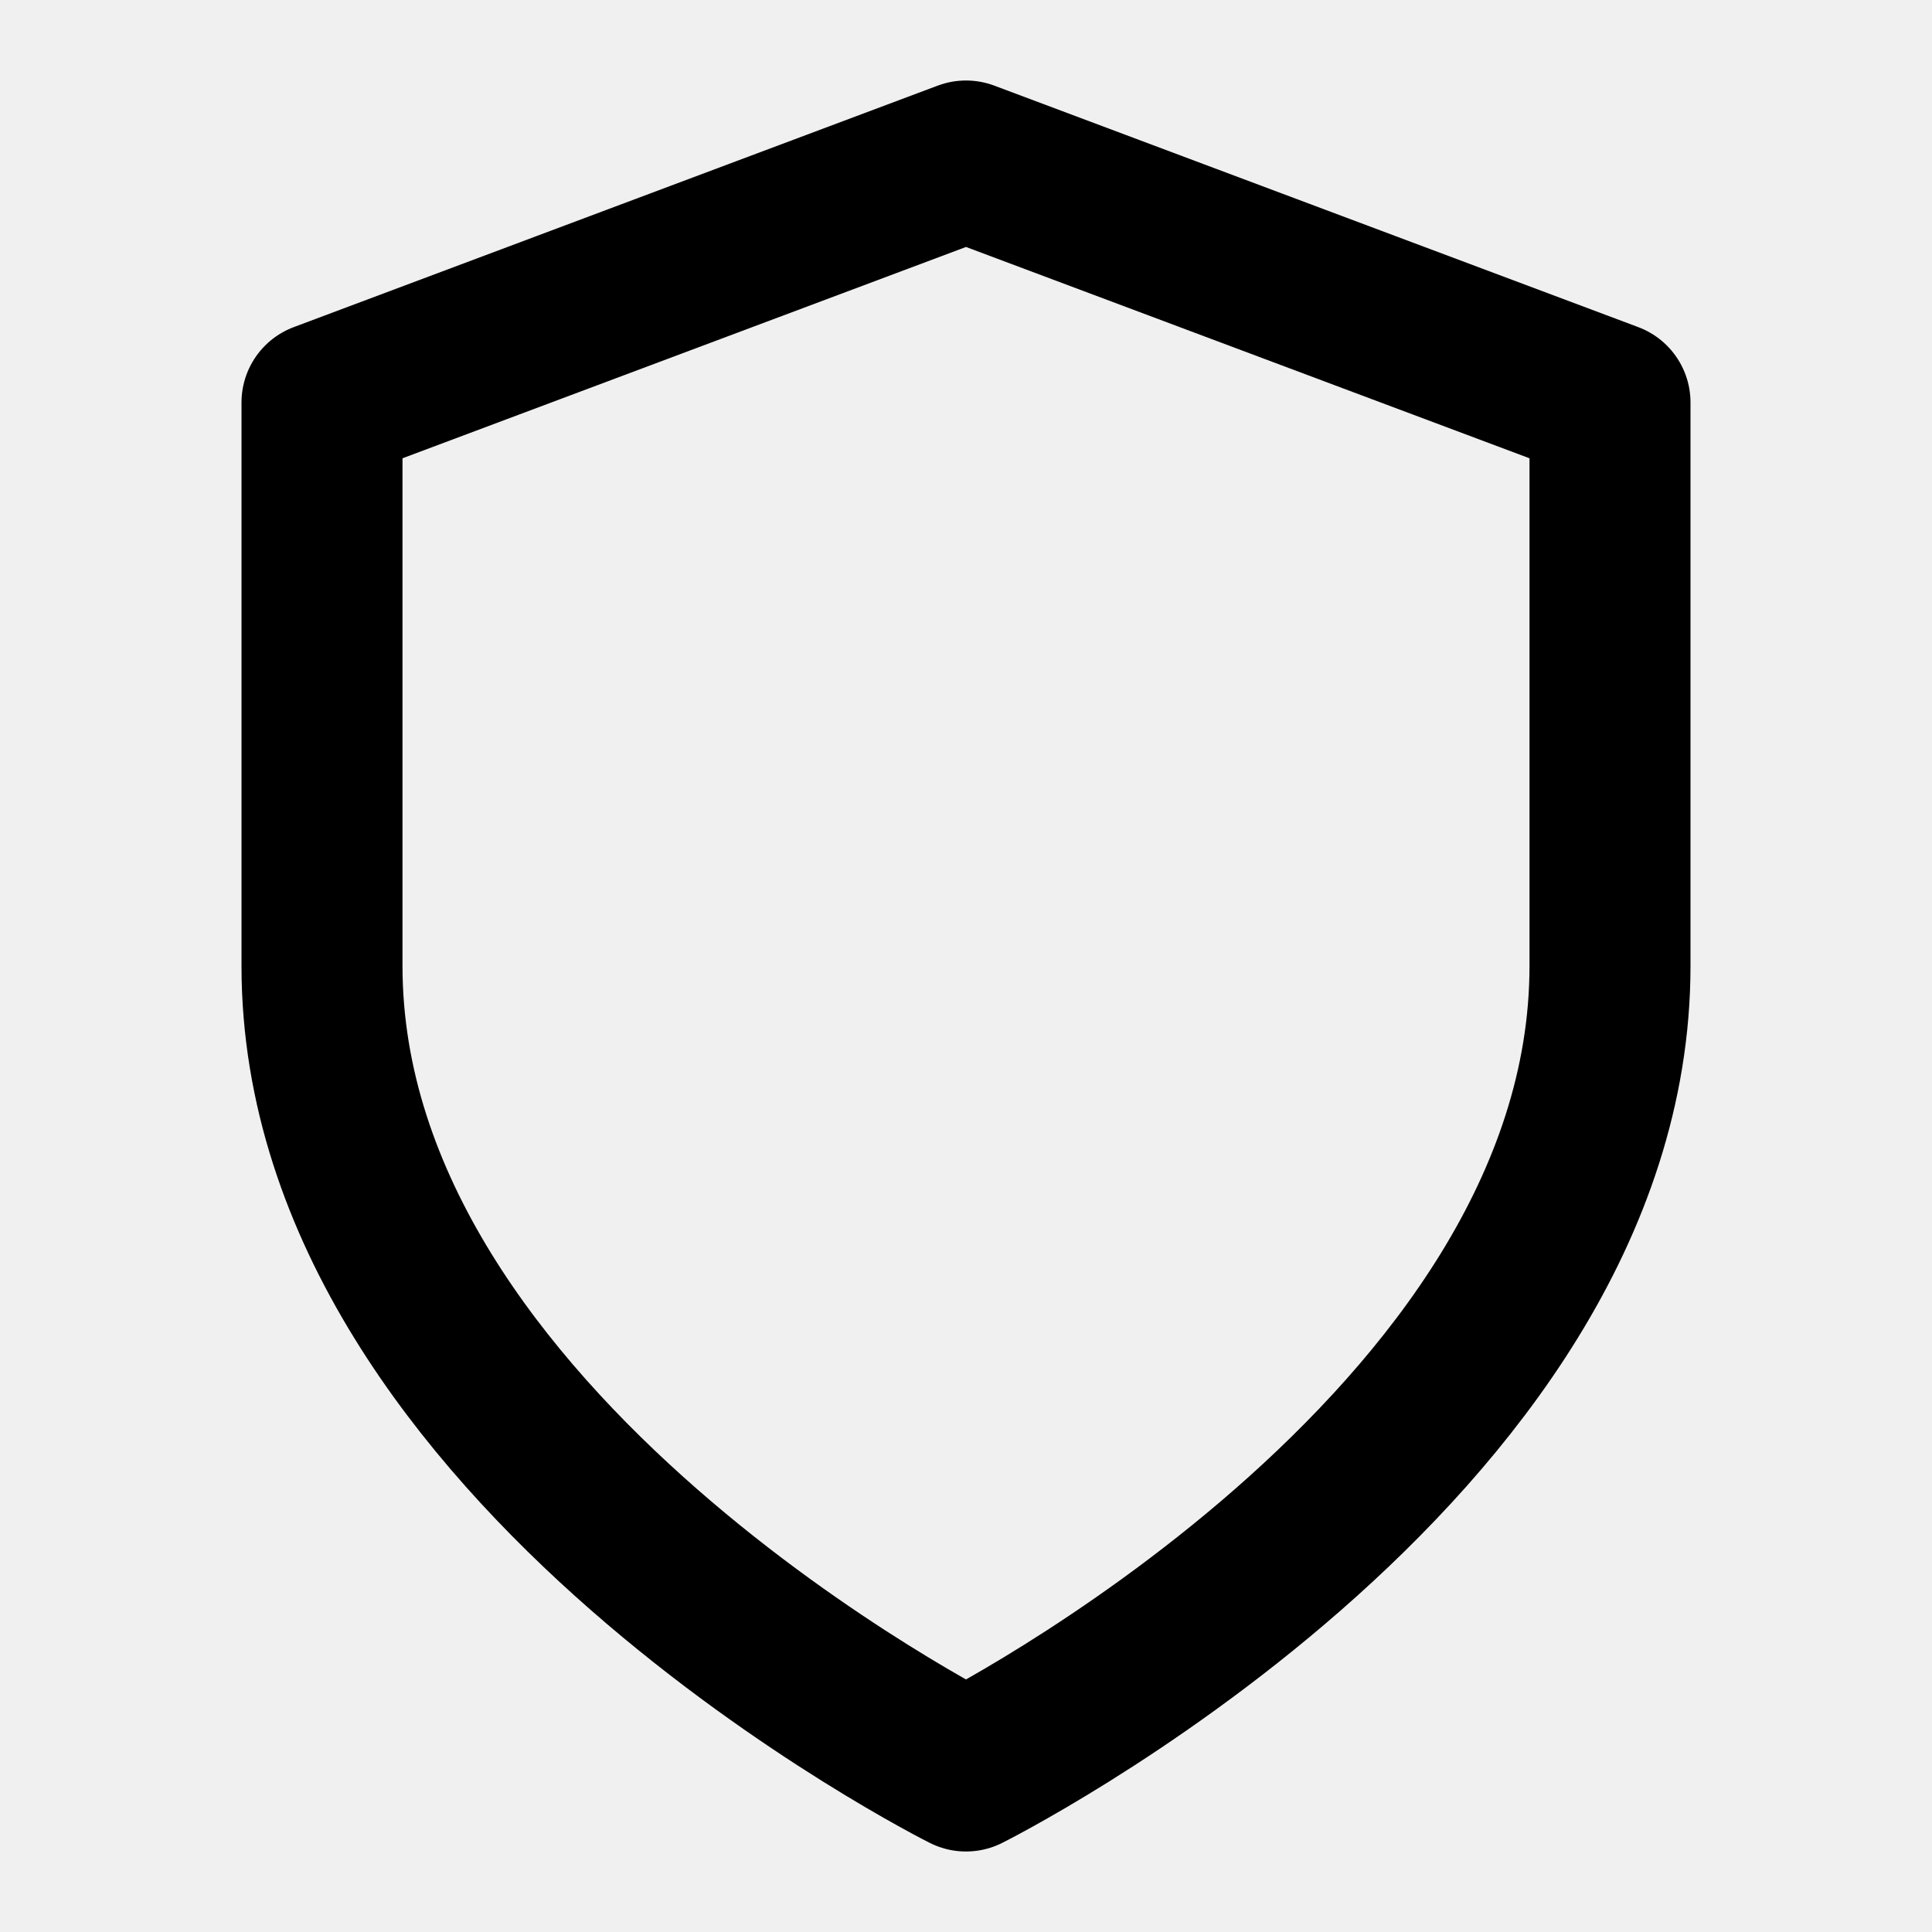
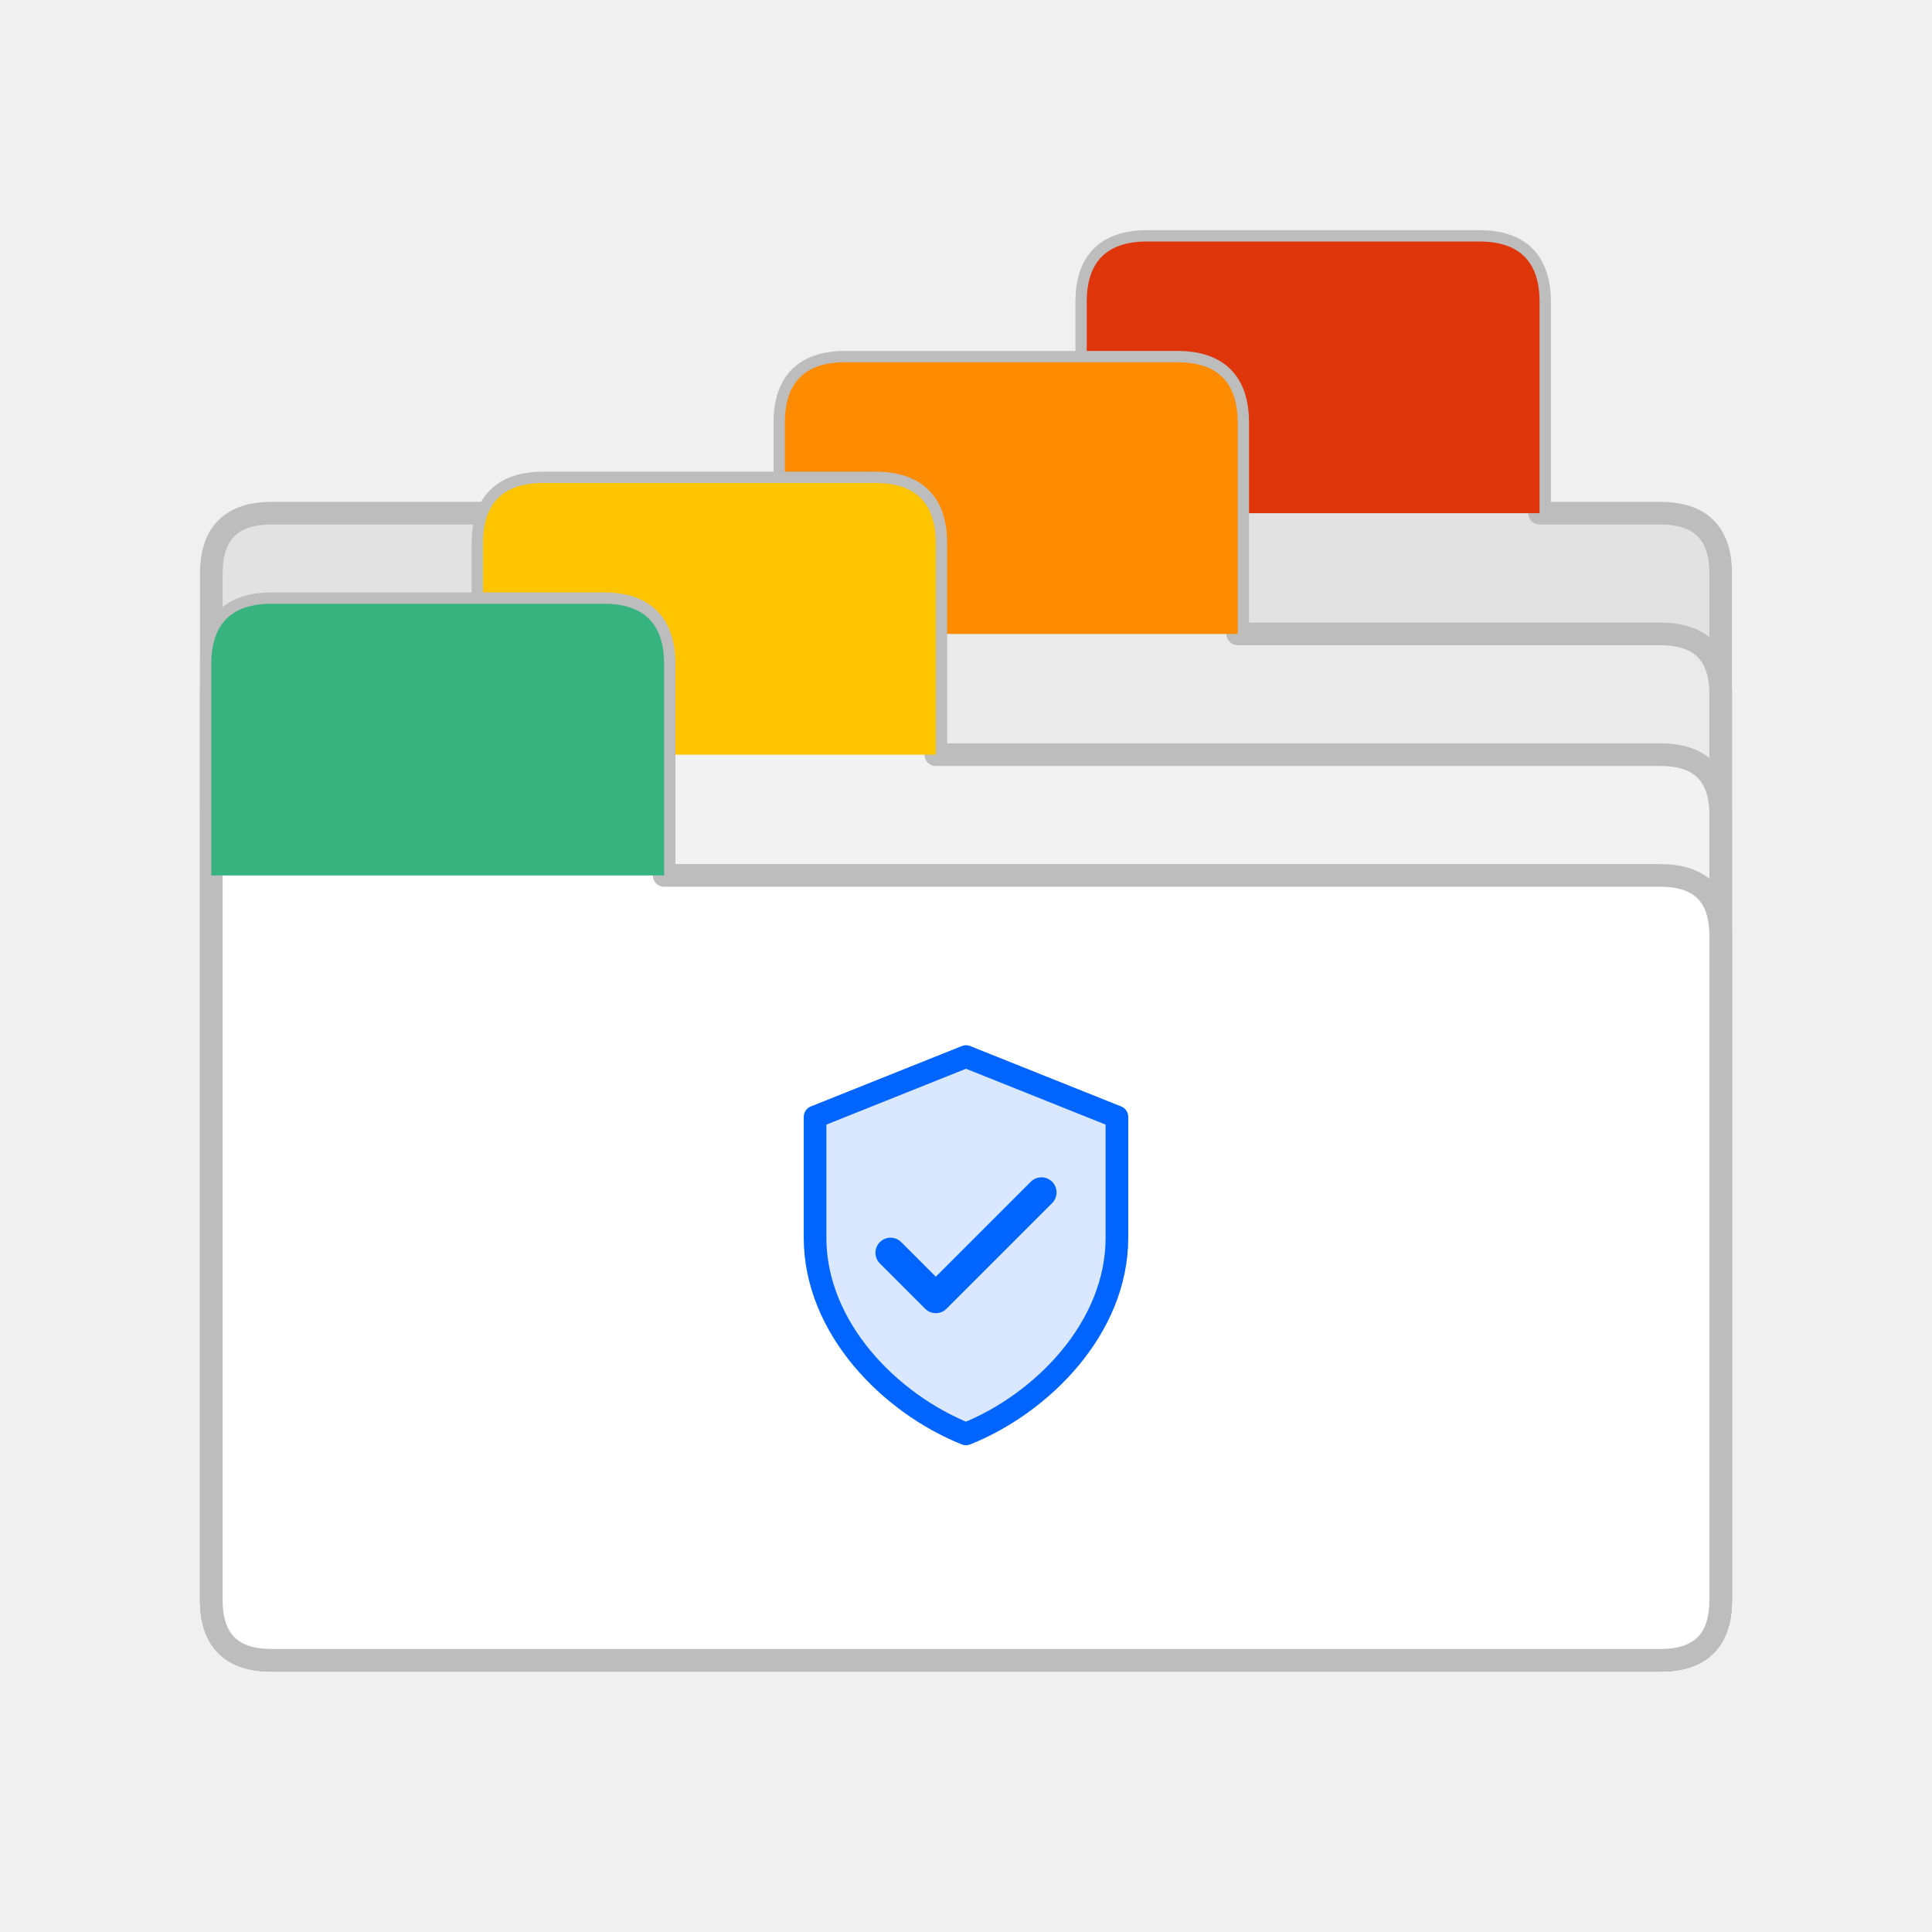
- <svg xmlns="http://www.w3.org/2000/svg" viewBox="0 0 24 24" fill="none" stroke="currentColor" stroke-width="2" stroke-linecap="round" stroke-linejoin="round">
-   <path d="M12 22s8-4 8-10V5l-8-3-8 3v7c0 6 8 10 8 10z" />
+ <svg xmlns="http://www.w3.org/2000/svg" viewBox="0 0 128 128">
+   <path d="M18 34 H72 V20 Q72 16 76 16 H98 Q102 16 102 20 V34 H110 Q114 34 114 38 V106 Q114 110 110 110 H18 Q14 110 14 106 V38 Q14 34 18 34Z" fill="#E2E2E2" stroke="#BDBDBD" stroke-width="1.5" stroke-linejoin="round" />
+   <path d="M72 34 V20 Q72 16 76 16 H98 Q102 16 102 20 V34Z" fill="#DE350B" />
+   <path d="M18 42 H52 V28 Q52 24 56 24 H78 Q82 24 82 28 V42 H110 Q114 42 114 46 V106 Q114 110 110 110 H18 Q14 110 14 106 V46 Q14 42 18 42Z" fill="#EAEAEA" stroke="#BDBDBD" stroke-width="1.5" stroke-linejoin="round" />
+   <path d="M52 42 V28 Q52 24 56 24 H78 Q82 24 82 28 V42Z" fill="#FF8B00" />
+   <path d="M18 50 H32 V36 Q32 32 36 32 H58 Q62 32 62 36 V50 H110 Q114 50 114 54 V106 Q114 110 110 110 H18 Q14 110 14 106 V54 Q14 50 18 50Z" fill="#F2F2F2" stroke="#BDBDBD" stroke-width="1.5" stroke-linejoin="round" />
+   <path d="M32 50 V36 Q32 32 36 32 H58 Q62 32 62 36 V50Z" fill="#FFC400" />
+   <path d="M14 58 V44 Q14 40 18 40 H40 Q44 40 44 44 V58 H110 Q114 58 114 62 V106 Q114 110 110 110 H18 Q14 110 14 106Z" fill="#FFFFFF" stroke="#BDBDBD" stroke-width="1.5" stroke-linejoin="round" />
+   <path d="M14 58 V44 Q14 40 18 40 H40 Q44 40 44 44 V58Z" fill="#36B37E" />
+   <g transform="translate(50 68)">
+     <path d="M14 2 L24 6 V14 C24 20 19 25 14 27 C9 25 4 20 4 14 V6Z" fill="#0065FF" fill-opacity="0.15" stroke="#0065FF" stroke-width="1.5" stroke-linejoin="round" />
+     <polyline points="9,15 12,18 19,11" fill="none" stroke="#0065FF" stroke-width="2" stroke-linecap="round" stroke-linejoin="round" />
+   </g>
</svg>
